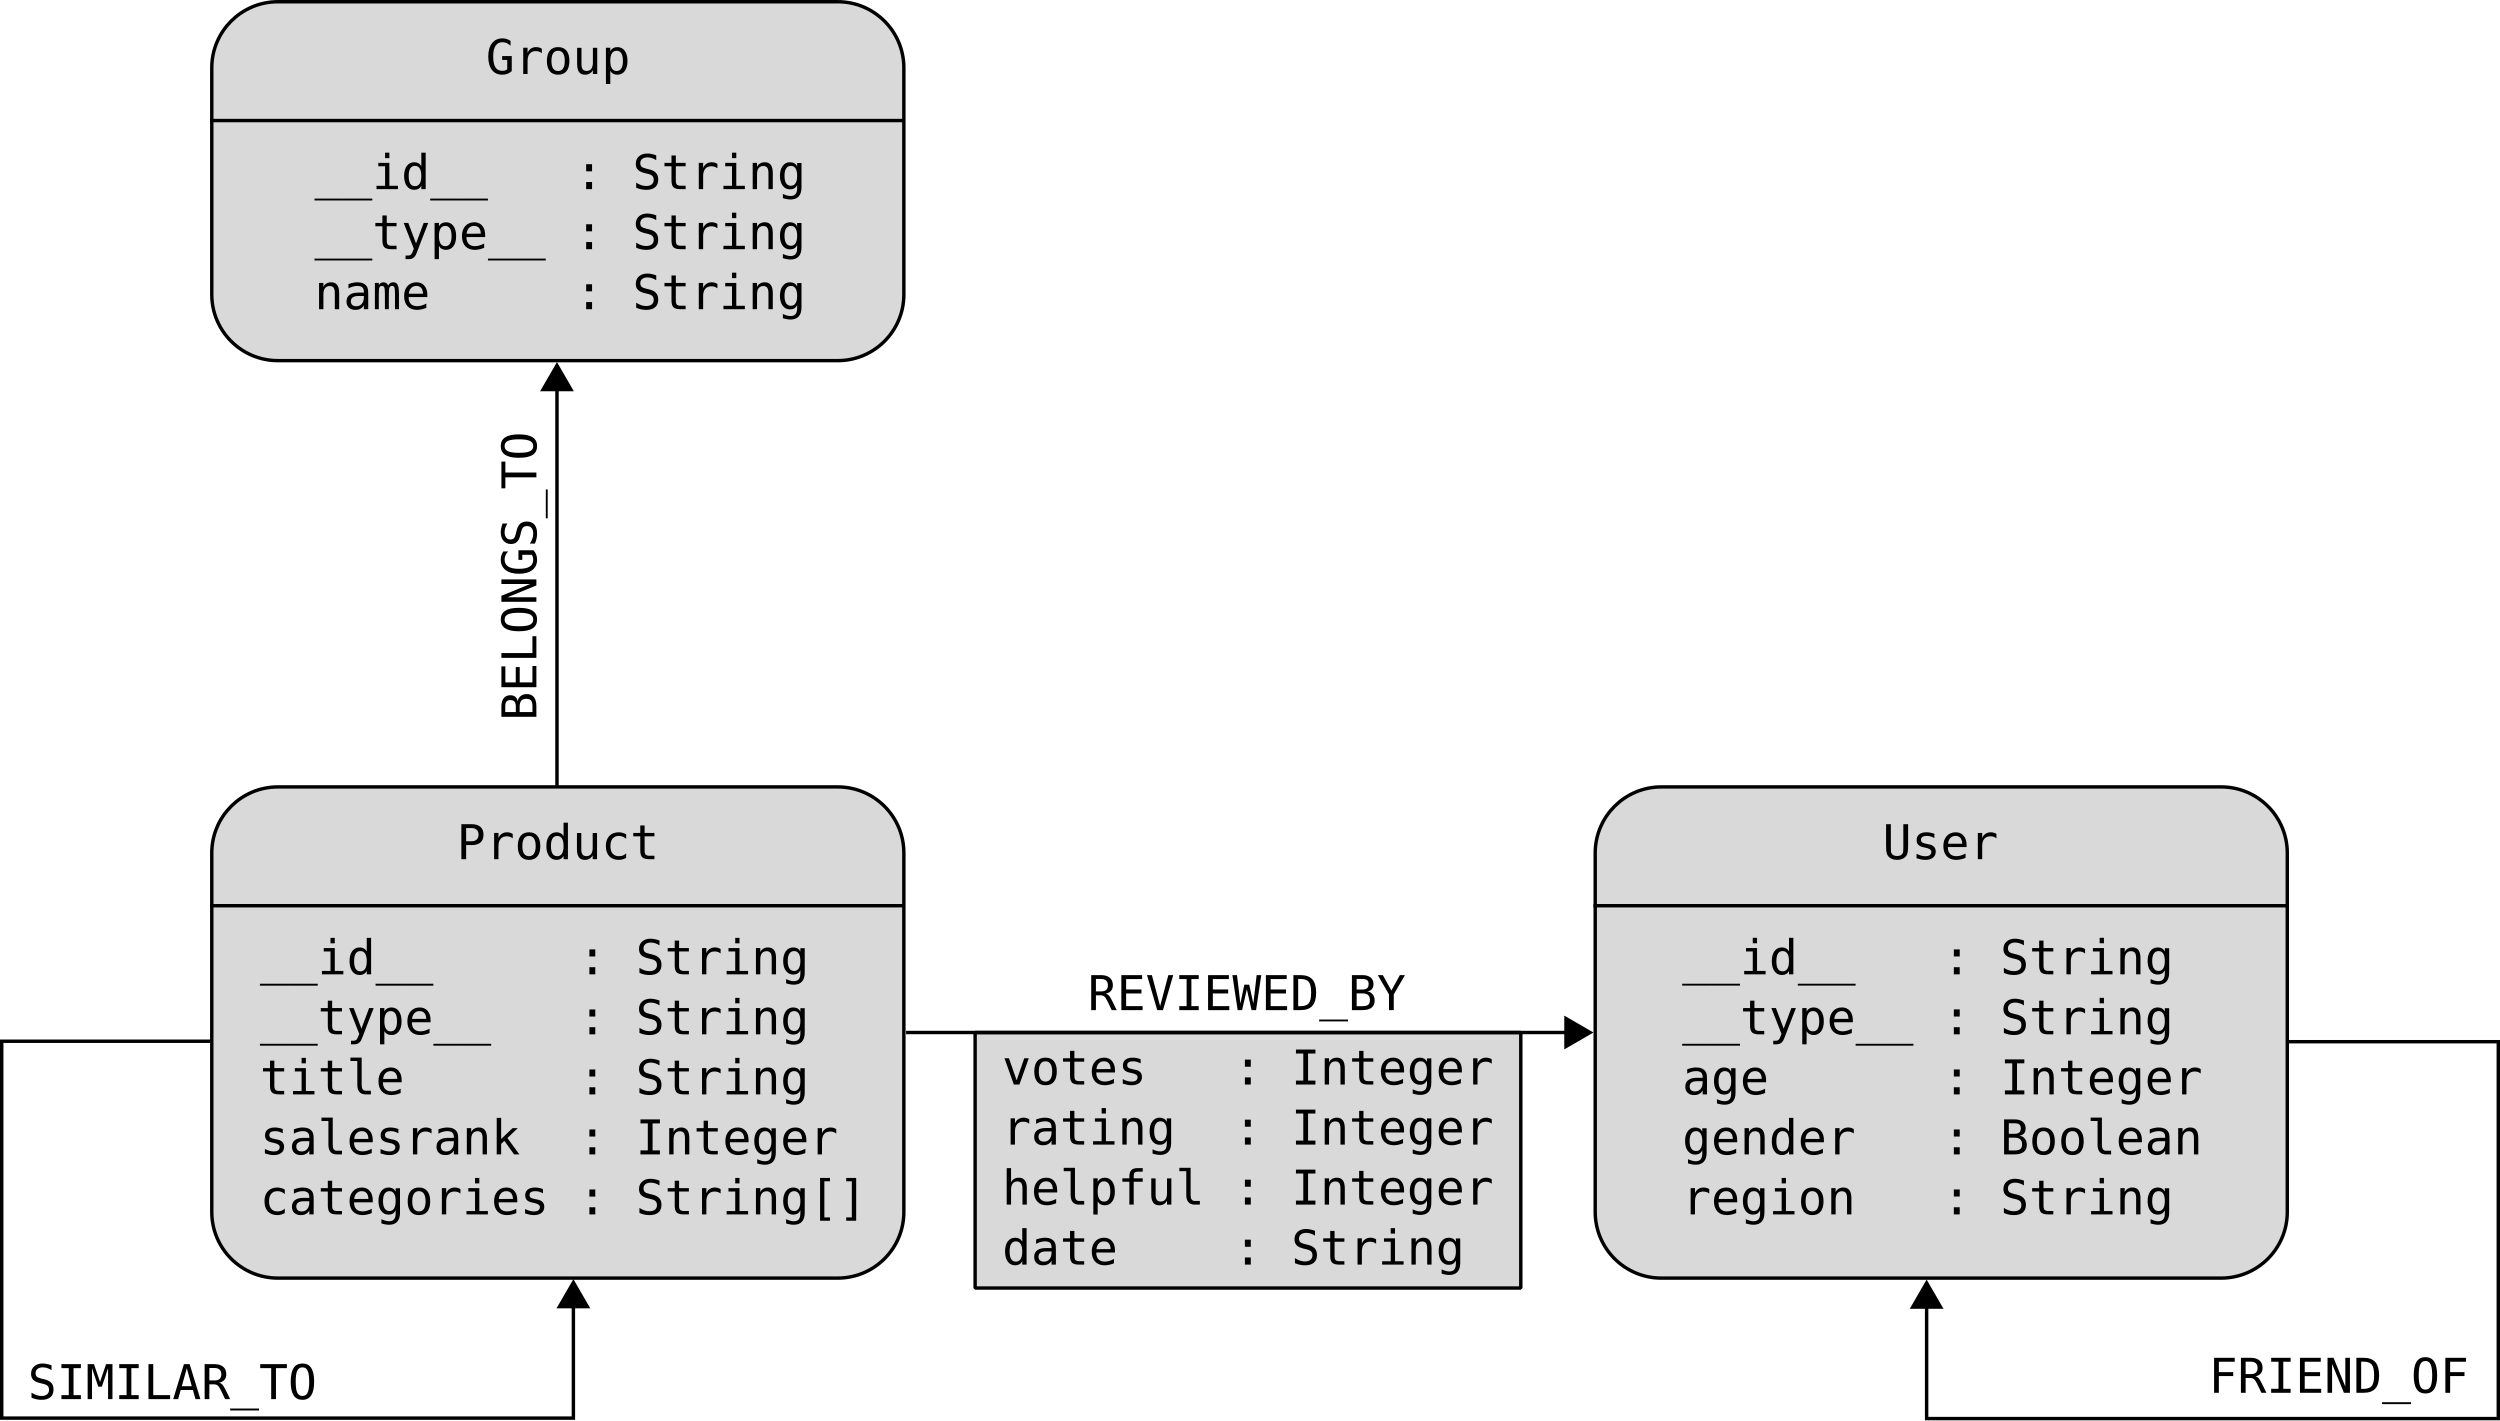
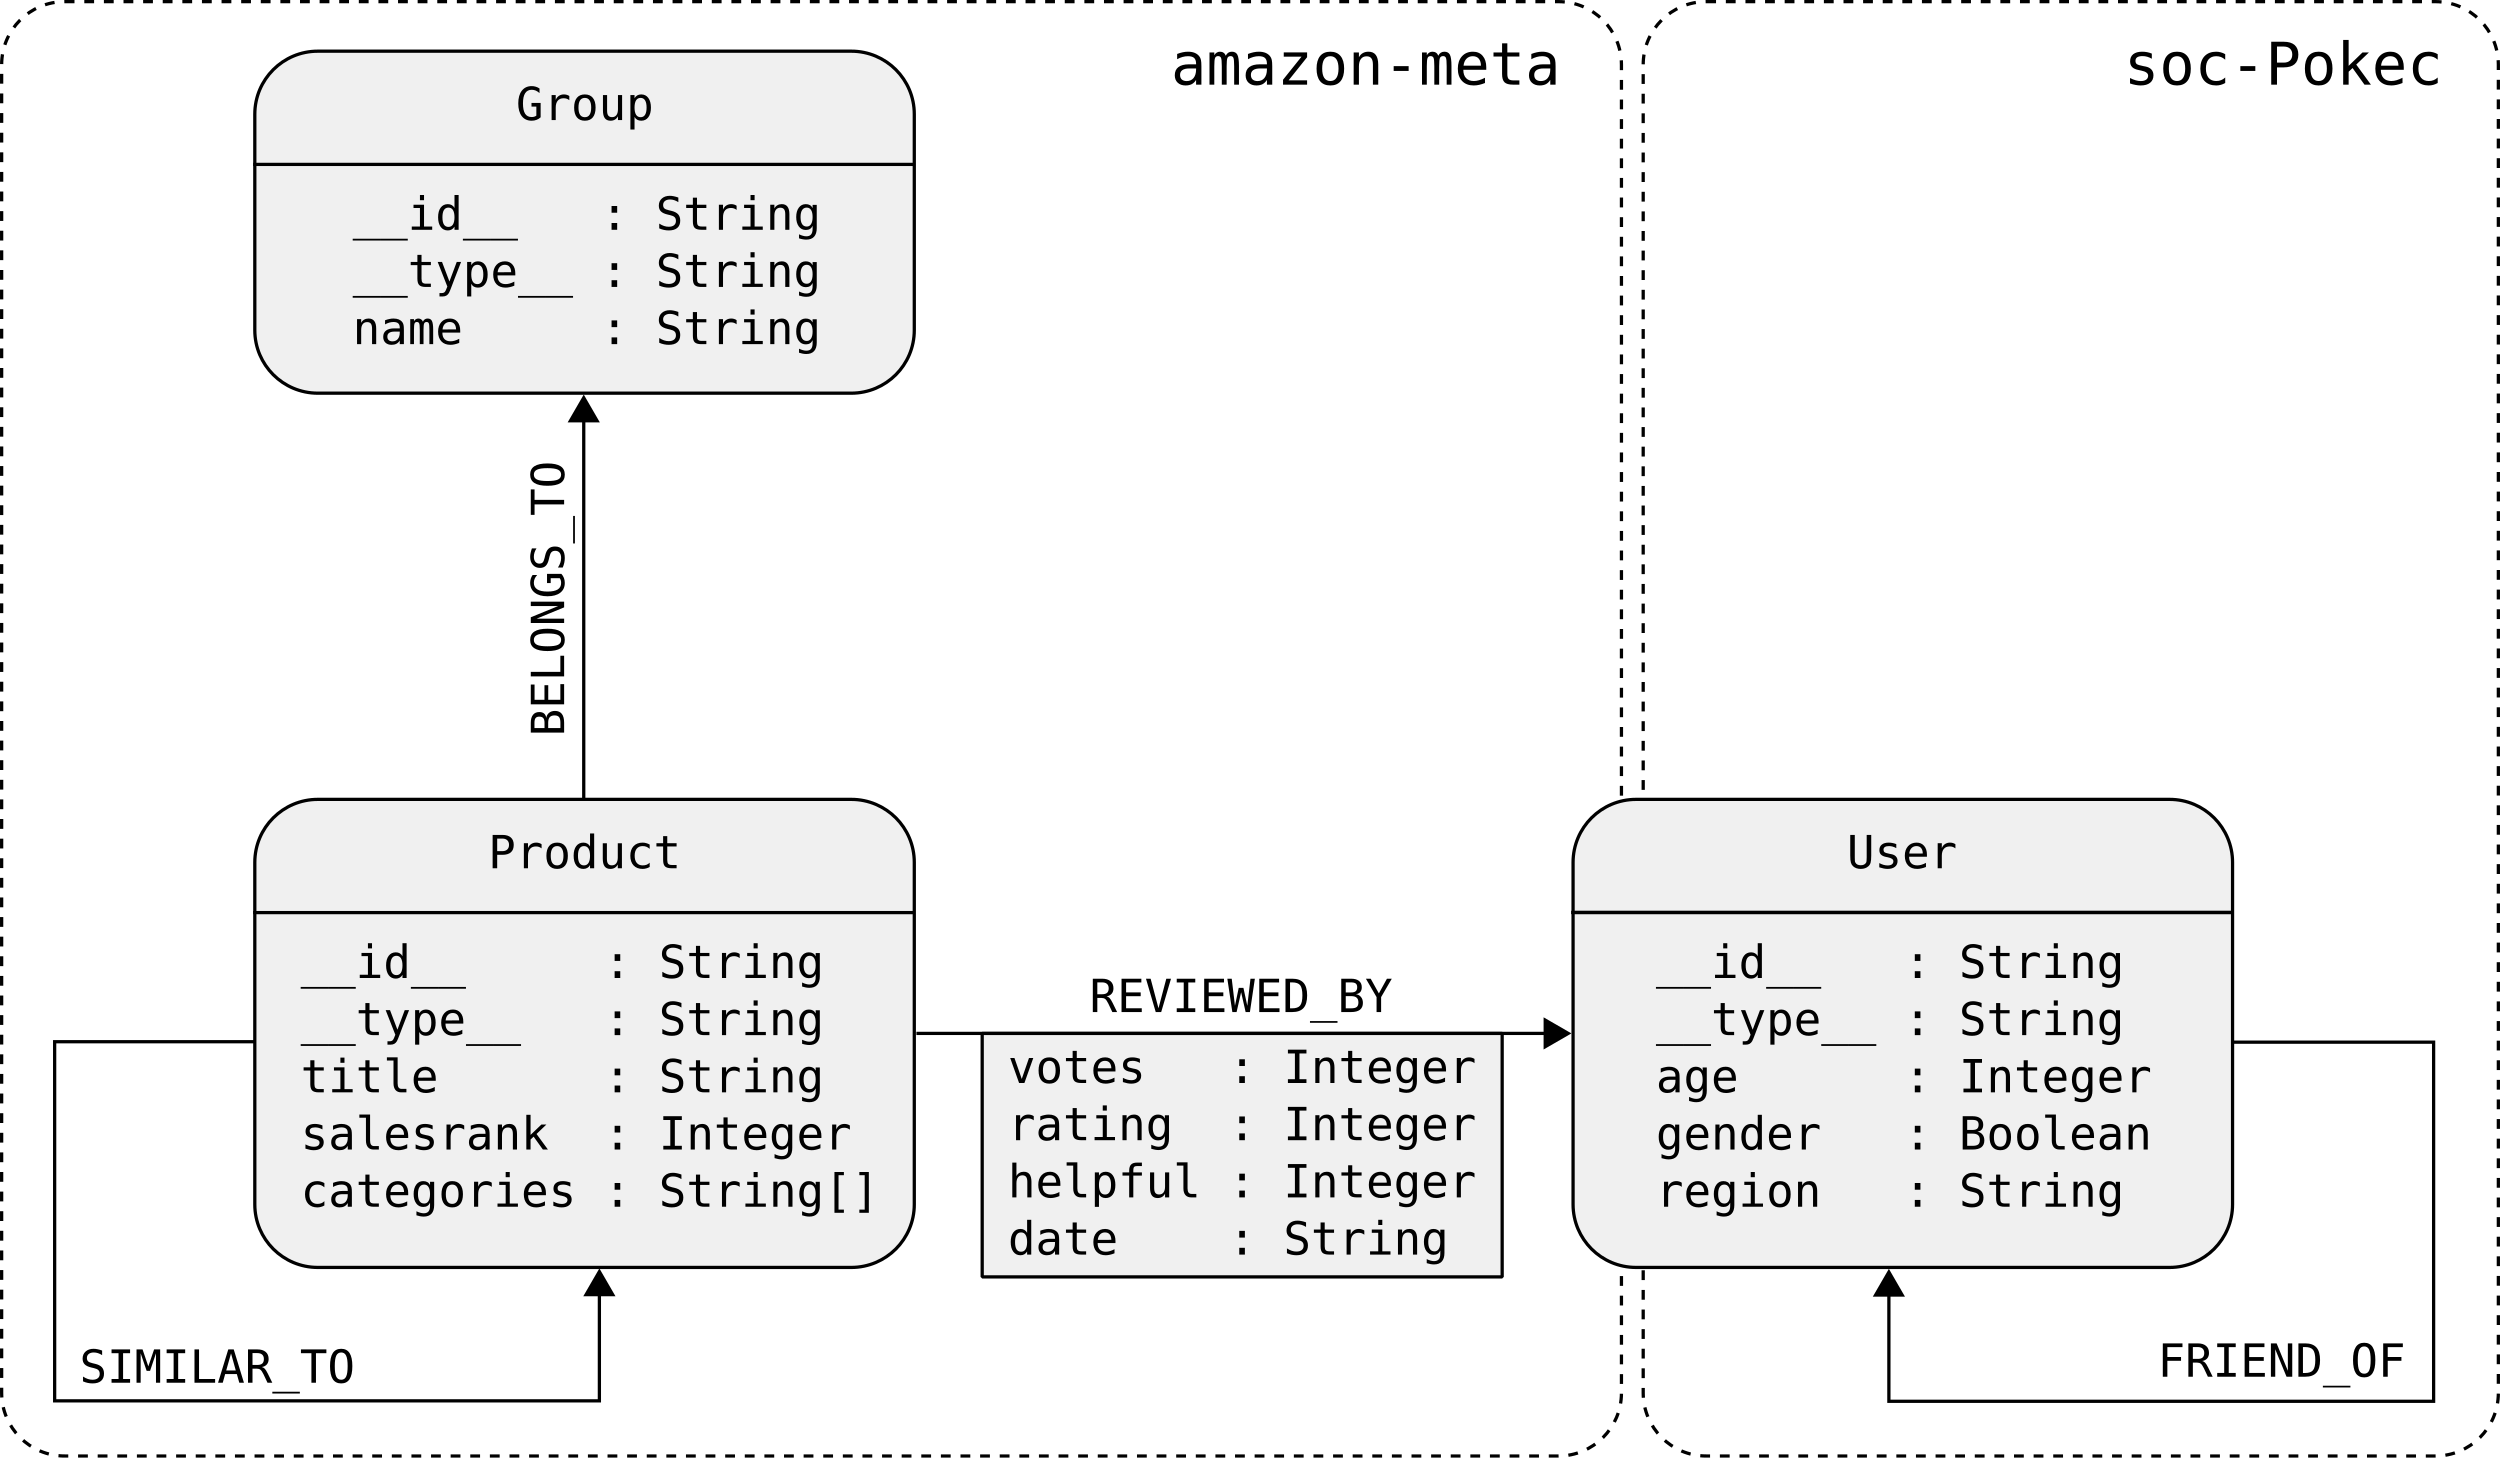
- <svg xmlns="http://www.w3.org/2000/svg" width="728.906" height="414.094" id="svg2" version="1.1">
+ <svg xmlns="http://www.w3.org/2000/svg" width="764.938" height="446" id="svg2" version="1.1">
  <defs id="defs4">
    <marker orient="auto" refY="0" refX="0" id="TriangleOutL" style="overflow:visible">
      <path id="path4058" d="m 5.77,0 -8.65,5 0,-10 8.65,5 z" style="fill-rule:evenodd;stroke:#000000;stroke-width:1pt" transform="scale(0.8,0.8)" />
    </marker>
    <marker orient="auto" refY="0" refX="0" id="Arrow2Lend" style="overflow:visible">
      <path id="path3937" style="fill-rule:evenodd;stroke-width:0.625;stroke-linejoin:round" d="M 8.719,4.034 -2.207,0.016 8.719,-4.002 c -1.745,2.372 -1.735,5.617 -6e-7,8.035 z" transform="matrix(-1.1,0,0,-1.1,-1.1,0)" />
    </marker>
    <marker orient="auto" refY="0" refX="0" id="Arrow1Lend" style="overflow:visible">
      <path id="path3919" d="M 0,0 5,-5 -12.5,0 5,5 0,0 z" style="fill-rule:evenodd;stroke:#000000;stroke-width:1pt" transform="matrix(-0.8,0,0,-0.8,-10,0)" />
    </marker>
    <marker orient="auto" refY="0" refX="0" id="TriangleOutL-5" style="overflow:visible">
      <path id="path4058-7" d="m 5.77,0 -8.65,5 0,-10 8.65,5 z" style="fill-rule:evenodd;stroke:#000000;stroke-width:1pt" transform="scale(0.8,0.8)" />
    </marker>
  </defs>
-   <g id="layer1" transform="translate(0.25,-174)">
-     <rect style="fill:#000000;fill-opacity:0.149;stroke:#000000;stroke-width:1;stroke-opacity:1" id="rect2985" width="201.786" height="104.643" x="61.495" y="174.505" ry="19.286" rx="19.286" />
+   <g id="layer1" transform="translate(16.46875,-158.8438)">
+     <rect style="fill:#000000;fill-opacity:0;stroke:#000000;stroke-width:1;stroke-linejoin:miter;stroke-miterlimit:1;stroke-opacity:1;stroke-dasharray:3, 3;stroke-dashoffset:0" id="rect3110" width="495.617" height="445" x="-15.964" y="159.344" rx="19.286" ry="19.286" />
+     <rect style="fill:#000000;fill-opacity:0;stroke:#000000;stroke-width:1;stroke-linejoin:miter;stroke-miterlimit:1;stroke-opacity:1;stroke-dasharray:3, 3;stroke-dashoffset:0" id="rect3110-3" width="261.654" height="445" x="486.31" y="159.344" rx="19.286" ry="19.286" />
+     <rect style="fill:#f0f0f0;fill-opacity:1;stroke:#000000;stroke-width:1;stroke-opacity:1" id="rect2985" width="201.786" height="104.643" x="61.495" y="174.505" ry="19.286" rx="19.286" />
    <path style="fill:none;stroke:#000000;stroke-width:1px;stroke-linecap:butt;stroke-linejoin:miter;stroke-opacity:1" d="m 61.005,209.148 202.051,0" id="path3757" />
    <text xml:space="preserve" style="font-size:14px;font-style:normal;font-weight:normal;line-height:125%;letter-spacing:0px;word-spacing:0px;fill:#000000;fill-opacity:1;stroke:none;font-family:Sans" x="141.408" y="195.576" id="text3759">
      <tspan id="tspan3761" x="141.408" y="195.576" style="font-style:normal;font-variant:normal;font-weight:normal;font-stretch:normal;font-family:Monospace;-inkscape-font-specification:Monospace">Group</tspan>
    </text>
    <text xml:space="preserve" style="font-size:14px;font-style:normal;font-weight:normal;line-height:125%;letter-spacing:0px;word-spacing:0px;fill:#000000;fill-opacity:1;stroke:none;font-family:Sans" x="91.451" y="229.148" id="text3763">
      <tspan id="tspan3765" x="91.451" y="229.148" style="font-style:normal;font-variant:normal;font-weight:normal;font-stretch:normal;font-family:Monospace;-inkscape-font-specification:Monospace">__id__   : String</tspan>
      <tspan x="91.451" y="246.648" id="tspan3767" style="font-style:normal;font-variant:normal;font-weight:normal;font-stretch:normal;font-family:Monospace;-inkscape-font-specification:Monospace">__type__ : String</tspan>
      <tspan x="91.451" y="264.148" id="tspan3769" style="font-style:normal;font-variant:normal;font-weight:normal;font-stretch:normal;font-family:Monospace;-inkscape-font-specification:Monospace">name     : String</tspan>
    </text>
    <flowRoot xml:space="preserve" id="flowRoot3771" style="font-size:14px;font-style:normal;font-weight:normal;line-height:125%;letter-spacing:0px;word-spacing:0px;fill:#000000;fill-opacity:1;stroke:none;font-family:Sans">
      <flowRegion id="flowRegion3773">
        <rect id="rect3775" width="96.786" height="33.571" x="92.857" y="245.934" />
      </flowRegion>
      <flowPara id="flowPara3777" />
    </flowRoot>
-     <g id="g3120">
-       <rect rx="19.286" ry="19.286" y="403.434" x="61.495" height="143.214" width="201.786" id="rect2985-7" style="fill:#000000;fill-opacity:0.149;stroke:#000000;stroke-width:1;stroke-opacity:1" />
-       <path id="path3757-7" d="m 61.005,438.076 202.051,0" style="fill:none;stroke:#000000;stroke-width:1px;stroke-linecap:butt;stroke-linejoin:miter;stroke-opacity:1" />
-       <text id="text3759-8" y="424.505" x="132.921" style="font-size:14px;font-style:normal;font-weight:normal;line-height:125%;letter-spacing:0px;word-spacing:0px;fill:#000000;fill-opacity:1;stroke:none;font-family:Sans" xml:space="preserve">
-         <tspan style="font-style:normal;font-variant:normal;font-weight:normal;font-stretch:normal;font-family:Monospace;-inkscape-font-specification:Monospace" y="424.505" x="132.921" id="tspan3761-7">Product</tspan>
-       </text>
-       <text id="text3763-0" y="458.076" x="75.537" style="font-size:14px;font-style:normal;font-weight:normal;line-height:125%;letter-spacing:0px;word-spacing:0px;fill:#000000;fill-opacity:1;stroke:none;font-family:Sans" xml:space="preserve">
-         <tspan style="font-style:normal;font-variant:normal;font-weight:normal;font-stretch:normal;font-family:Monospace;-inkscape-font-specification:Monospace" y="458.076" x="75.537" id="tspan3765-6">__id__     : String</tspan>
-         <tspan style="font-style:normal;font-variant:normal;font-weight:normal;font-stretch:normal;font-family:Monospace;-inkscape-font-specification:Monospace" id="tspan3767-0" y="475.576" x="75.537">__type__   : String</tspan>
-         <tspan style="font-style:normal;font-variant:normal;font-weight:normal;font-stretch:normal;font-family:Monospace;-inkscape-font-specification:Monospace" id="tspan3769-3" y="493.076" x="75.537">title      : String</tspan>
-         <tspan id="tspan3041" style="font-style:normal;font-variant:normal;font-weight:normal;font-stretch:normal;font-family:Monospace;-inkscape-font-specification:Monospace" y="510.576" x="75.537">salesrank  : Integer</tspan>
-         <tspan id="tspan3043" style="font-style:normal;font-variant:normal;font-weight:normal;font-stretch:normal;font-family:Monospace;-inkscape-font-specification:Monospace" y="528.076" x="75.537">categories : String[]</tspan>
-       </text>
-     </g>
-     <g id="g3108" transform="translate(28,0.8928223)">
-       <rect rx="19.286" ry="19.286" y="402.541" x="436.852" height="143.214" width="201.786" id="rect2985-7-2" style="fill:#000000;fill-opacity:0.149;stroke:#000000;stroke-width:1;stroke-opacity:1" />
-       <path id="path3757-7-1" d="m 436.362,437.184 202.051,0" style="fill:none;stroke:#000000;stroke-width:1px;stroke-linecap:butt;stroke-linejoin:miter;stroke-opacity:1" />
-       <text id="text3759-8-2" y="423.612" x="520.662" style="font-size:14px;font-style:normal;font-weight:normal;line-height:125%;letter-spacing:0px;word-spacing:0px;fill:#000000;fill-opacity:1;stroke:none;font-family:Sans" xml:space="preserve">
-         <tspan style="font-style:normal;font-variant:normal;font-weight:normal;font-stretch:normal;font-family:Monospace;-inkscape-font-specification:Monospace" y="423.612" x="520.662" id="tspan3761-7-5">User</tspan>
-       </text>
-       <text id="text3763-0-6" y="457.184" x="462.211" style="font-size:14px;font-style:normal;font-weight:normal;line-height:125%;letter-spacing:0px;word-spacing:0px;fill:#000000;fill-opacity:1;stroke:none;font-family:Sans" xml:space="preserve">
-         <tspan style="font-style:normal;font-variant:normal;font-weight:normal;font-stretch:normal;font-family:Monospace;-inkscape-font-specification:Monospace" y="457.184" x="462.211" id="tspan3765-6-4">__id__   : String</tspan>
-         <tspan style="font-style:normal;font-variant:normal;font-weight:normal;font-stretch:normal;font-family:Monospace;-inkscape-font-specification:Monospace" id="tspan3767-0-3" y="474.684" x="462.211">__type__ : String</tspan>
-         <tspan style="font-style:normal;font-variant:normal;font-weight:normal;font-stretch:normal;font-family:Monospace;-inkscape-font-specification:Monospace" id="tspan3769-3-3" y="492.184" x="462.211">age      : Integer</tspan>
-         <tspan id="tspan3041-9" style="font-style:normal;font-variant:normal;font-weight:normal;font-stretch:normal;font-family:Monospace;-inkscape-font-specification:Monospace" y="509.684" x="462.211">gender   : Boolean</tspan>
-         <tspan id="tspan3043-4" style="font-style:normal;font-variant:normal;font-weight:normal;font-stretch:normal;font-family:Monospace;-inkscape-font-specification:Monospace" y="527.184" x="462.211">region   : String</tspan>
-       </text>
-     </g>
+     <rect style="fill:#f0f0f0;fill-opacity:1;stroke:#000000;stroke-width:1;stroke-opacity:1" id="rect2985-7" width="201.786" height="143.214" x="61.495" y="403.434" ry="19.286" rx="19.286" />
+     <path style="fill:none;stroke:#000000;stroke-width:1px;stroke-linecap:butt;stroke-linejoin:miter;stroke-opacity:1" d="m 61.005,438.076 202.051,0" id="path3757-7" />
+     <text xml:space="preserve" style="font-size:14px;font-style:normal;font-weight:normal;line-height:125%;letter-spacing:0px;word-spacing:0px;fill:#000000;fill-opacity:1;stroke:none;font-family:Sans" x="132.921" y="424.505" id="text3759-8">
+       <tspan id="tspan3761-7" x="132.921" y="424.505" style="font-style:normal;font-variant:normal;font-weight:normal;font-stretch:normal;font-family:Monospace;-inkscape-font-specification:Monospace">Product</tspan>
+     </text>
+     <text xml:space="preserve" style="font-size:14px;font-style:normal;font-weight:normal;line-height:125%;letter-spacing:0px;word-spacing:0px;fill:#000000;fill-opacity:1;stroke:none;font-family:Sans" x="75.537" y="458.076" id="text3763-0">
+       <tspan id="tspan3765-6" x="75.537" y="458.076" style="font-style:normal;font-variant:normal;font-weight:normal;font-stretch:normal;font-family:Monospace;-inkscape-font-specification:Monospace">__id__     : String</tspan>
+       <tspan x="75.537" y="475.576" id="tspan3767-0" style="font-style:normal;font-variant:normal;font-weight:normal;font-stretch:normal;font-family:Monospace;-inkscape-font-specification:Monospace">__type__   : String</tspan>
+       <tspan x="75.537" y="493.076" id="tspan3769-3" style="font-style:normal;font-variant:normal;font-weight:normal;font-stretch:normal;font-family:Monospace;-inkscape-font-specification:Monospace">title      : String</tspan>
+       <tspan x="75.537" y="510.576" style="font-style:normal;font-variant:normal;font-weight:normal;font-stretch:normal;font-family:Monospace;-inkscape-font-specification:Monospace" id="tspan3041">salesrank  : Integer</tspan>
+       <tspan x="75.537" y="528.076" style="font-style:normal;font-variant:normal;font-weight:normal;font-stretch:normal;font-family:Monospace;-inkscape-font-specification:Monospace" id="tspan3043">categories : String[]</tspan>
+     </text>
+     <rect style="fill:#f0f0f0;fill-opacity:1;stroke:#000000;stroke-width:1;stroke-opacity:1" id="rect2985-7-2" width="201.786" height="143.214" x="464.852" y="403.434" ry="19.286" rx="19.286" />
+     <path style="fill:none;stroke:#000000;stroke-width:1px;stroke-linecap:butt;stroke-linejoin:miter;stroke-opacity:1" d="m 464.362,438.076 202.051,0" id="path3757-7-1" />
+     <text xml:space="preserve" style="font-size:14px;font-style:normal;font-weight:normal;line-height:125%;letter-spacing:0px;word-spacing:0px;fill:#000000;fill-opacity:1;stroke:none;font-family:Sans" x="548.662" y="424.505" id="text3759-8-2">
+       <tspan id="tspan3761-7-5" x="548.662" y="424.505" style="font-style:normal;font-variant:normal;font-weight:normal;font-stretch:normal;font-family:Monospace;-inkscape-font-specification:Monospace">User</tspan>
+     </text>
+     <text xml:space="preserve" style="font-size:14px;font-style:normal;font-weight:normal;line-height:125%;letter-spacing:0px;word-spacing:0px;fill:#000000;fill-opacity:1;stroke:none;font-family:Sans" x="490.211" y="458.076" id="text3763-0-6">
+       <tspan id="tspan3765-6-4" x="490.211" y="458.076" style="font-style:normal;font-variant:normal;font-weight:normal;font-stretch:normal;font-family:Monospace;-inkscape-font-specification:Monospace">__id__   : String</tspan>
+       <tspan x="490.211" y="475.576" id="tspan3767-0-3" style="font-style:normal;font-variant:normal;font-weight:normal;font-stretch:normal;font-family:Monospace;-inkscape-font-specification:Monospace">__type__ : String</tspan>
+       <tspan x="490.211" y="493.076" id="tspan3769-3-3" style="font-style:normal;font-variant:normal;font-weight:normal;font-stretch:normal;font-family:Monospace;-inkscape-font-specification:Monospace">age      : Integer</tspan>
+       <tspan x="490.211" y="510.576" style="font-style:normal;font-variant:normal;font-weight:normal;font-stretch:normal;font-family:Monospace;-inkscape-font-specification:Monospace" id="tspan3041-9">gender   : Boolean</tspan>
+       <tspan x="490.211" y="528.076" style="font-style:normal;font-variant:normal;font-weight:normal;font-stretch:normal;font-family:Monospace;-inkscape-font-specification:Monospace" id="tspan3043-4">region   : String</tspan>
+     </text>
    <path style="fill:none;stroke:#000000;stroke-width:1px;stroke-linecap:butt;stroke-linejoin:miter;stroke-opacity:1;marker-end:url(#TriangleOutL)" d="m 162.143,403.076 0,-117.83" id="path3142" />
    <text xml:space="preserve" style="font-size:14px;font-style:normal;font-weight:normal;line-height:125%;letter-spacing:0px;word-spacing:0px;fill:#000000;fill-opacity:1;stroke:none;font-family:Sans" x="-384.134" y="156.14" id="text5100" transform="matrix(0,-1,1,0,0,0)">
      <tspan id="tspan5102" x="-384.134" y="156.14" style="font-style:normal;font-variant:normal;font-weight:normal;font-stretch:normal;font-family:Monospace;-inkscape-font-specification:Monospace">BELONGS_TO</tspan>
    </text>
    <path style="fill:none;stroke:#000000;stroke-width:1px;stroke-linecap:butt;stroke-linejoin:miter;stroke-opacity:1;marker-end:url(#TriangleOutL)" d="m 61.367,477.585 -61.114,0 0,109.883 166.675,0 0,-34.844" id="path5104" />
    <text xml:space="preserve" style="font-size:14px;font-style:normal;font-weight:normal;line-height:125%;letter-spacing:0px;word-spacing:0px;fill:#000000;fill-opacity:1;stroke:none;font-family:Sans" x="7.857" y="581.934" id="text5292">
      <tspan id="tspan5294" x="7.857" y="581.934" style="font-style:normal;font-variant:normal;font-weight:normal;font-stretch:normal;font-family:Monospace;-inkscape-font-specification:Monospace">SIMILAR_TO</tspan>
    </text>
    <path style="fill:none;stroke:#000000;stroke-width:1px;stroke-linecap:butt;stroke-linejoin:miter;stroke-opacity:1;marker-end:url(#TriangleOutL)" d="m 263.929,475.041 194.74,0" id="path5296" />
    <text xml:space="preserve" style="font-size:14px;font-style:normal;font-weight:normal;line-height:125%;letter-spacing:0px;word-spacing:0px;fill:#000000;fill-opacity:1;stroke:none;font-family:Sans" x="316.921" y="468.505" id="text5298">
      <tspan id="tspan5300" x="316.921" y="468.505" style="font-style:normal;font-variant:normal;font-weight:normal;font-stretch:normal;font-family:Monospace;-inkscape-font-specification:Monospace">REVIEWED_BY</tspan>
    </text>
    <text xml:space="preserve" style="font-size:14px;font-style:normal;font-weight:normal;line-height:125%;letter-spacing:0px;word-spacing:0px;fill:#000000;fill-opacity:1;stroke:none;font-family:Sans" x="312.5" y="492.184" id="text5488">
      <tspan id="tspan5490" x="312.5" y="492.184" />
    </text>
+     <rect style="fill:#f0f0f0;fill-opacity:1;stroke:#000000;stroke-width:1;stroke-linejoin:miter;stroke-miterlimit:1;stroke-opacity:1;stroke-dasharray:none;stroke-dashoffset:0" id="rect5502" width="159.099" height="74.499" x="284.057" y="475.045" rx="19.286" ry="0" />
    <text xml:space="preserve" style="font-size:14px;font-style:normal;font-variant:normal;font-weight:normal;font-stretch:normal;line-height:125%;letter-spacing:0px;word-spacing:0px;fill:#000000;fill-opacity:1;stroke:none;font-family:Monospace;-inkscape-font-specification:Monospace" x="291.942" y="490.212" id="text5492">
      <tspan id="tspan5494" x="291.942" y="490.212">votes   : Integer</tspan>
      <tspan x="291.942" y="507.712" id="tspan5496">rating  : Integer</tspan>
      <tspan x="291.942" y="525.212" id="tspan5498">helpful : Integer</tspan>
      <tspan x="291.942" y="542.712" id="tspan5500">date    : String</tspan>
    </text>
-     <rect style="fill:#000000;fill-opacity:0.149;stroke:#000000;stroke-width:1;stroke-linejoin:miter;stroke-miterlimit:1;stroke-opacity:1;stroke-dasharray:none;stroke-dashoffset:0" id="rect5502" width="159.099" height="74.499" x="284.057" y="475.045" rx="19.286" ry="0" />
    <path style="fill:none;stroke:#000000;stroke-width:1px;stroke-linecap:butt;stroke-linejoin:miter;stroke-opacity:1;marker-end:url(#TriangleOutL)" d="m 667.045,477.72 61.114,0 0,109.883 -166.675,0 0,-34.844" id="path5104-0" />
    <text xml:space="preserve" style="font-size:14px;font-style:normal;font-weight:normal;line-height:125%;letter-spacing:0px;word-spacing:0px;fill:#000000;fill-opacity:1;stroke:none;font-family:Sans" x="643.705" y="580.085" id="text5292-4">
      <tspan id="tspan5294-5" x="643.705" y="580.085" style="font-style:normal;font-variant:normal;font-weight:normal;font-stretch:normal;font-family:Monospace;-inkscape-font-specification:Monospace">FRIEND_OF</tspan>
    </text>
+     <path style="fill:none;stroke:#000000;stroke-width:1px;stroke-linecap:butt;stroke-linejoin:miter;stroke-opacity:1" d="m 464.327,438.004 202.051,0" id="path3757-7-1-6" />
+     <text xml:space="preserve" style="font-size:14px;font-style:normal;font-variant:normal;font-weight:normal;font-stretch:normal;line-height:125%;letter-spacing:0px;word-spacing:0px;fill:#000000;fill-opacity:1;stroke:none;font-family:Monospace;-inkscape-font-specification:Monospace" x="341.817" y="184.742" id="text3924">
+       <tspan id="tspan3926" x="341.817" y="184.742" style="font-size:18px">amazon-meta</tspan>
+     </text>
+     <text xml:space="preserve" style="font-size:14px;font-style:normal;font-variant:normal;font-weight:normal;font-stretch:normal;line-height:125%;letter-spacing:0px;word-spacing:0px;fill:#000000;fill-opacity:1;stroke:none;font-family:Monospace;-inkscape-font-specification:Monospace" x="633.386" y="184.742" id="text3924-1">
+       <tspan id="tspan3926-1" x="633.386" y="184.742" style="font-size:18px">soc-Pokec</tspan>
+     </text>
  </g>
</svg>
